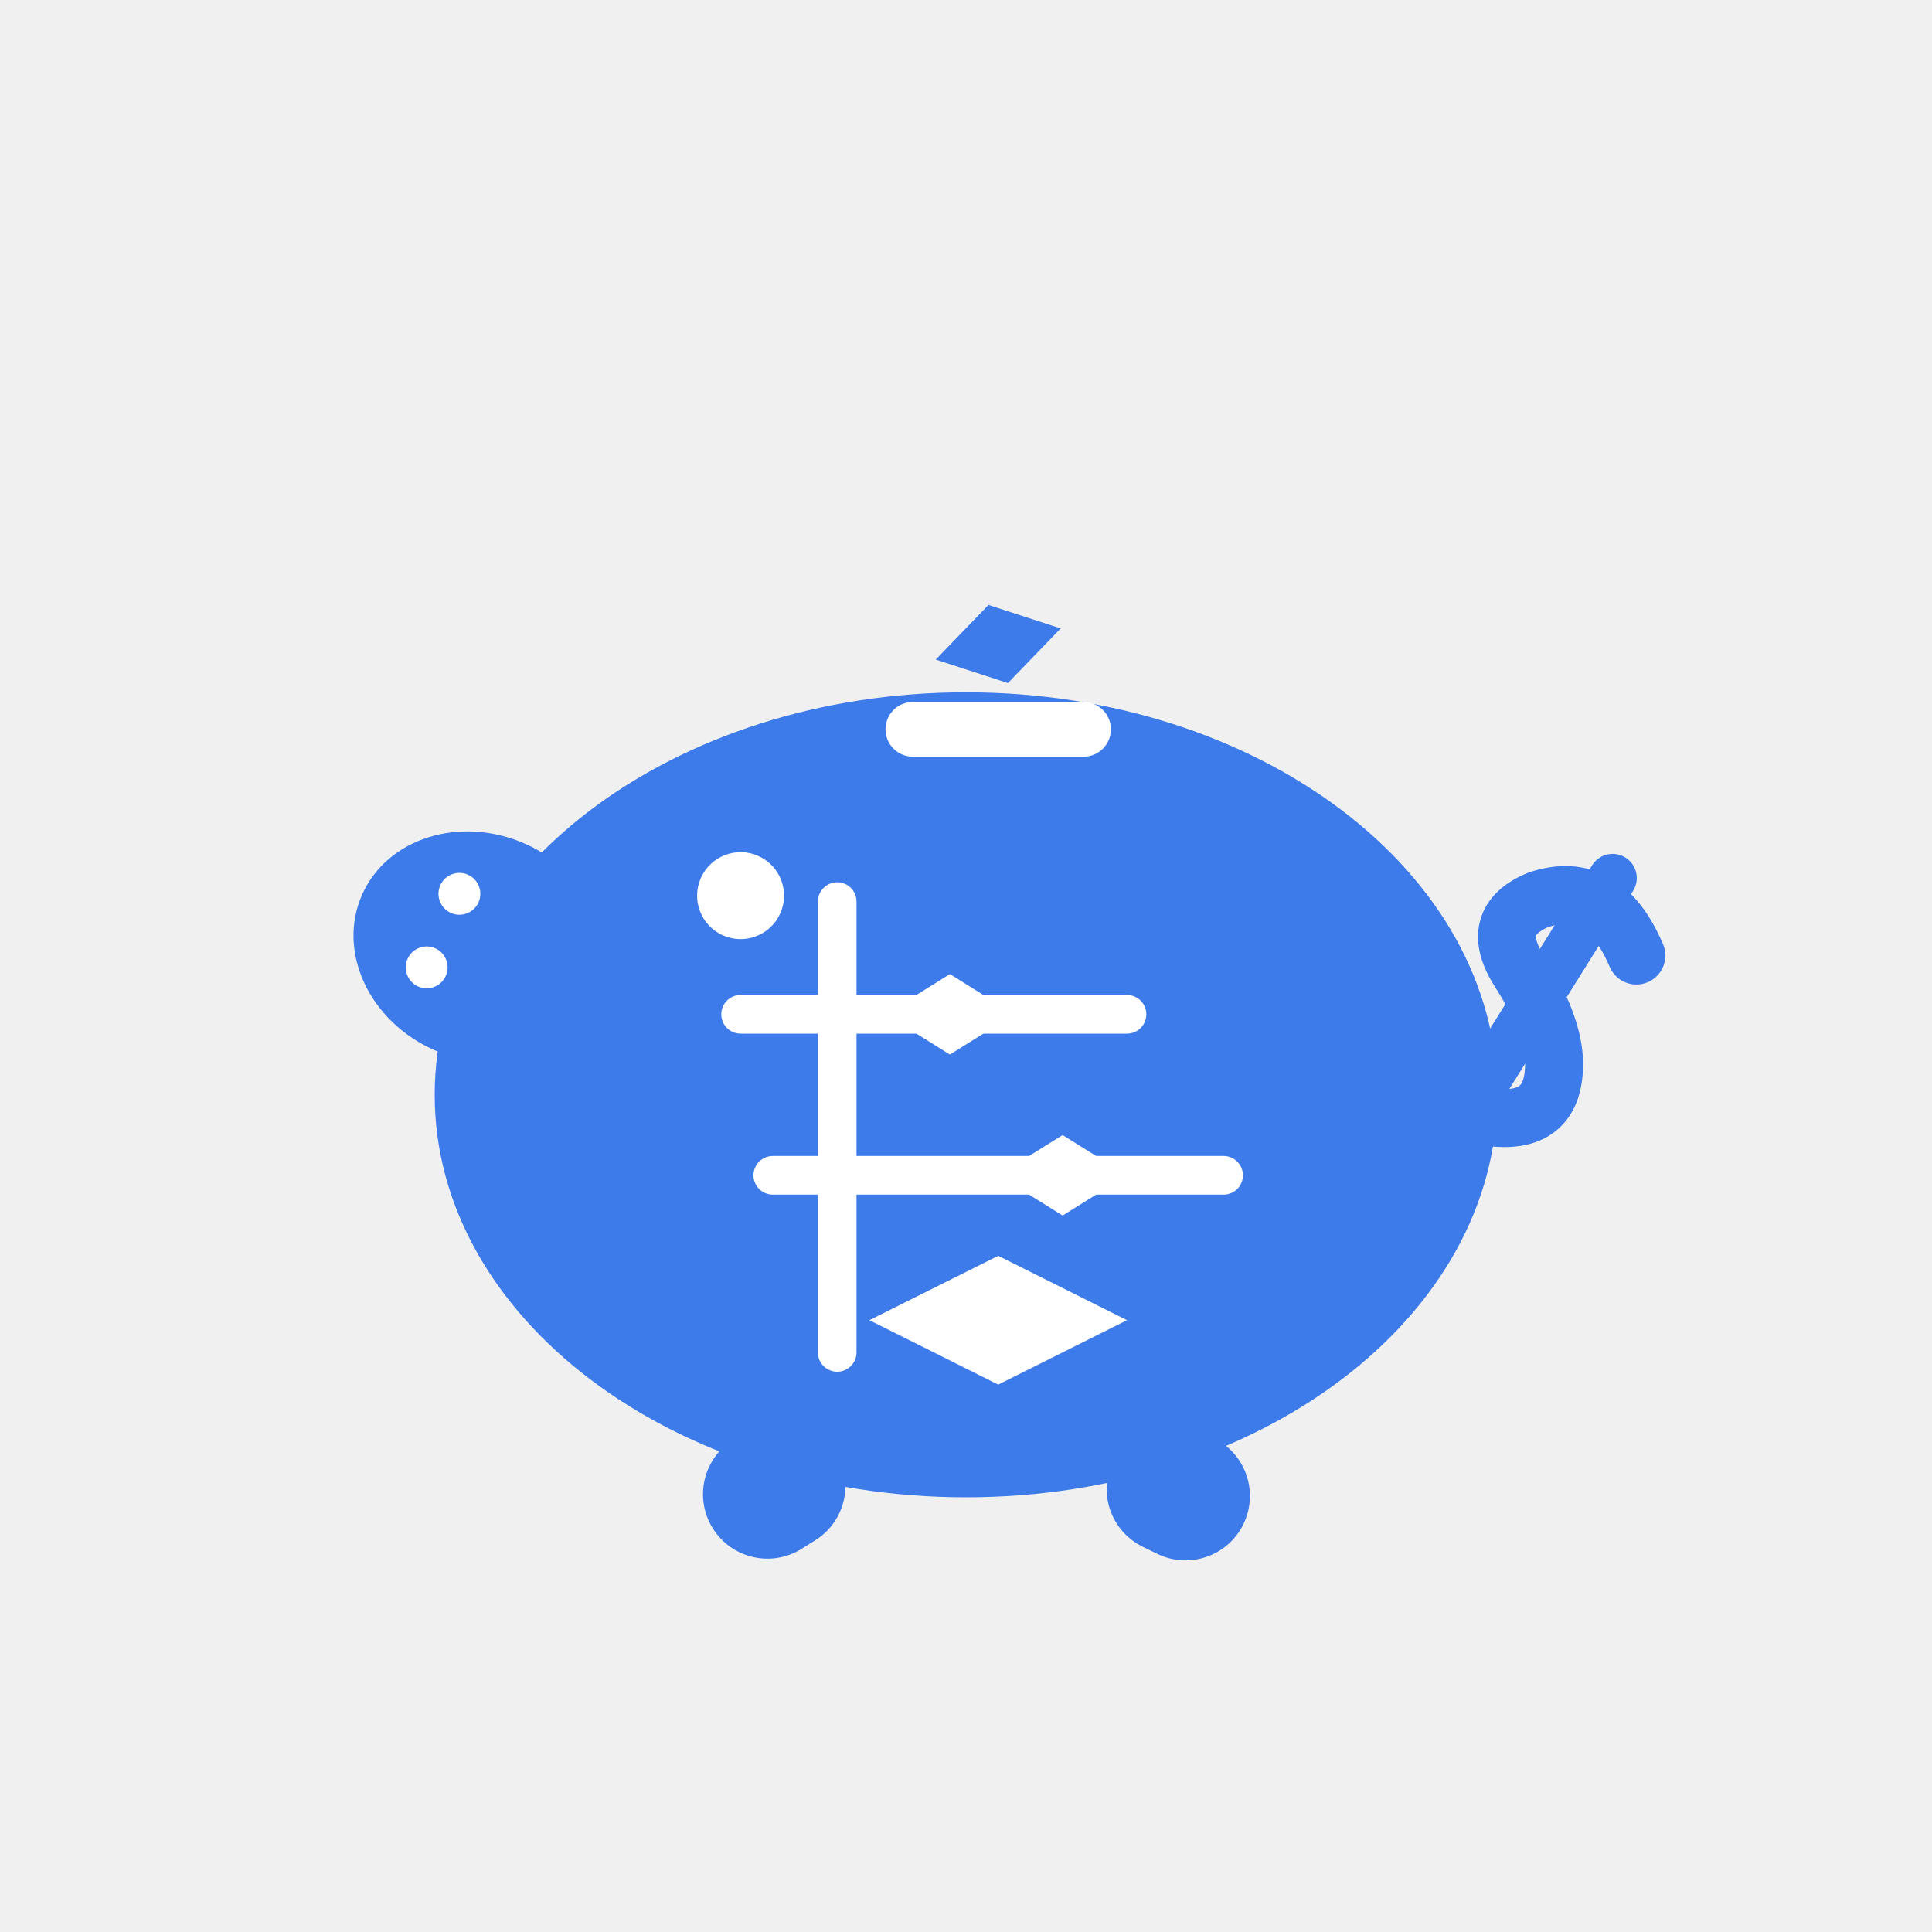
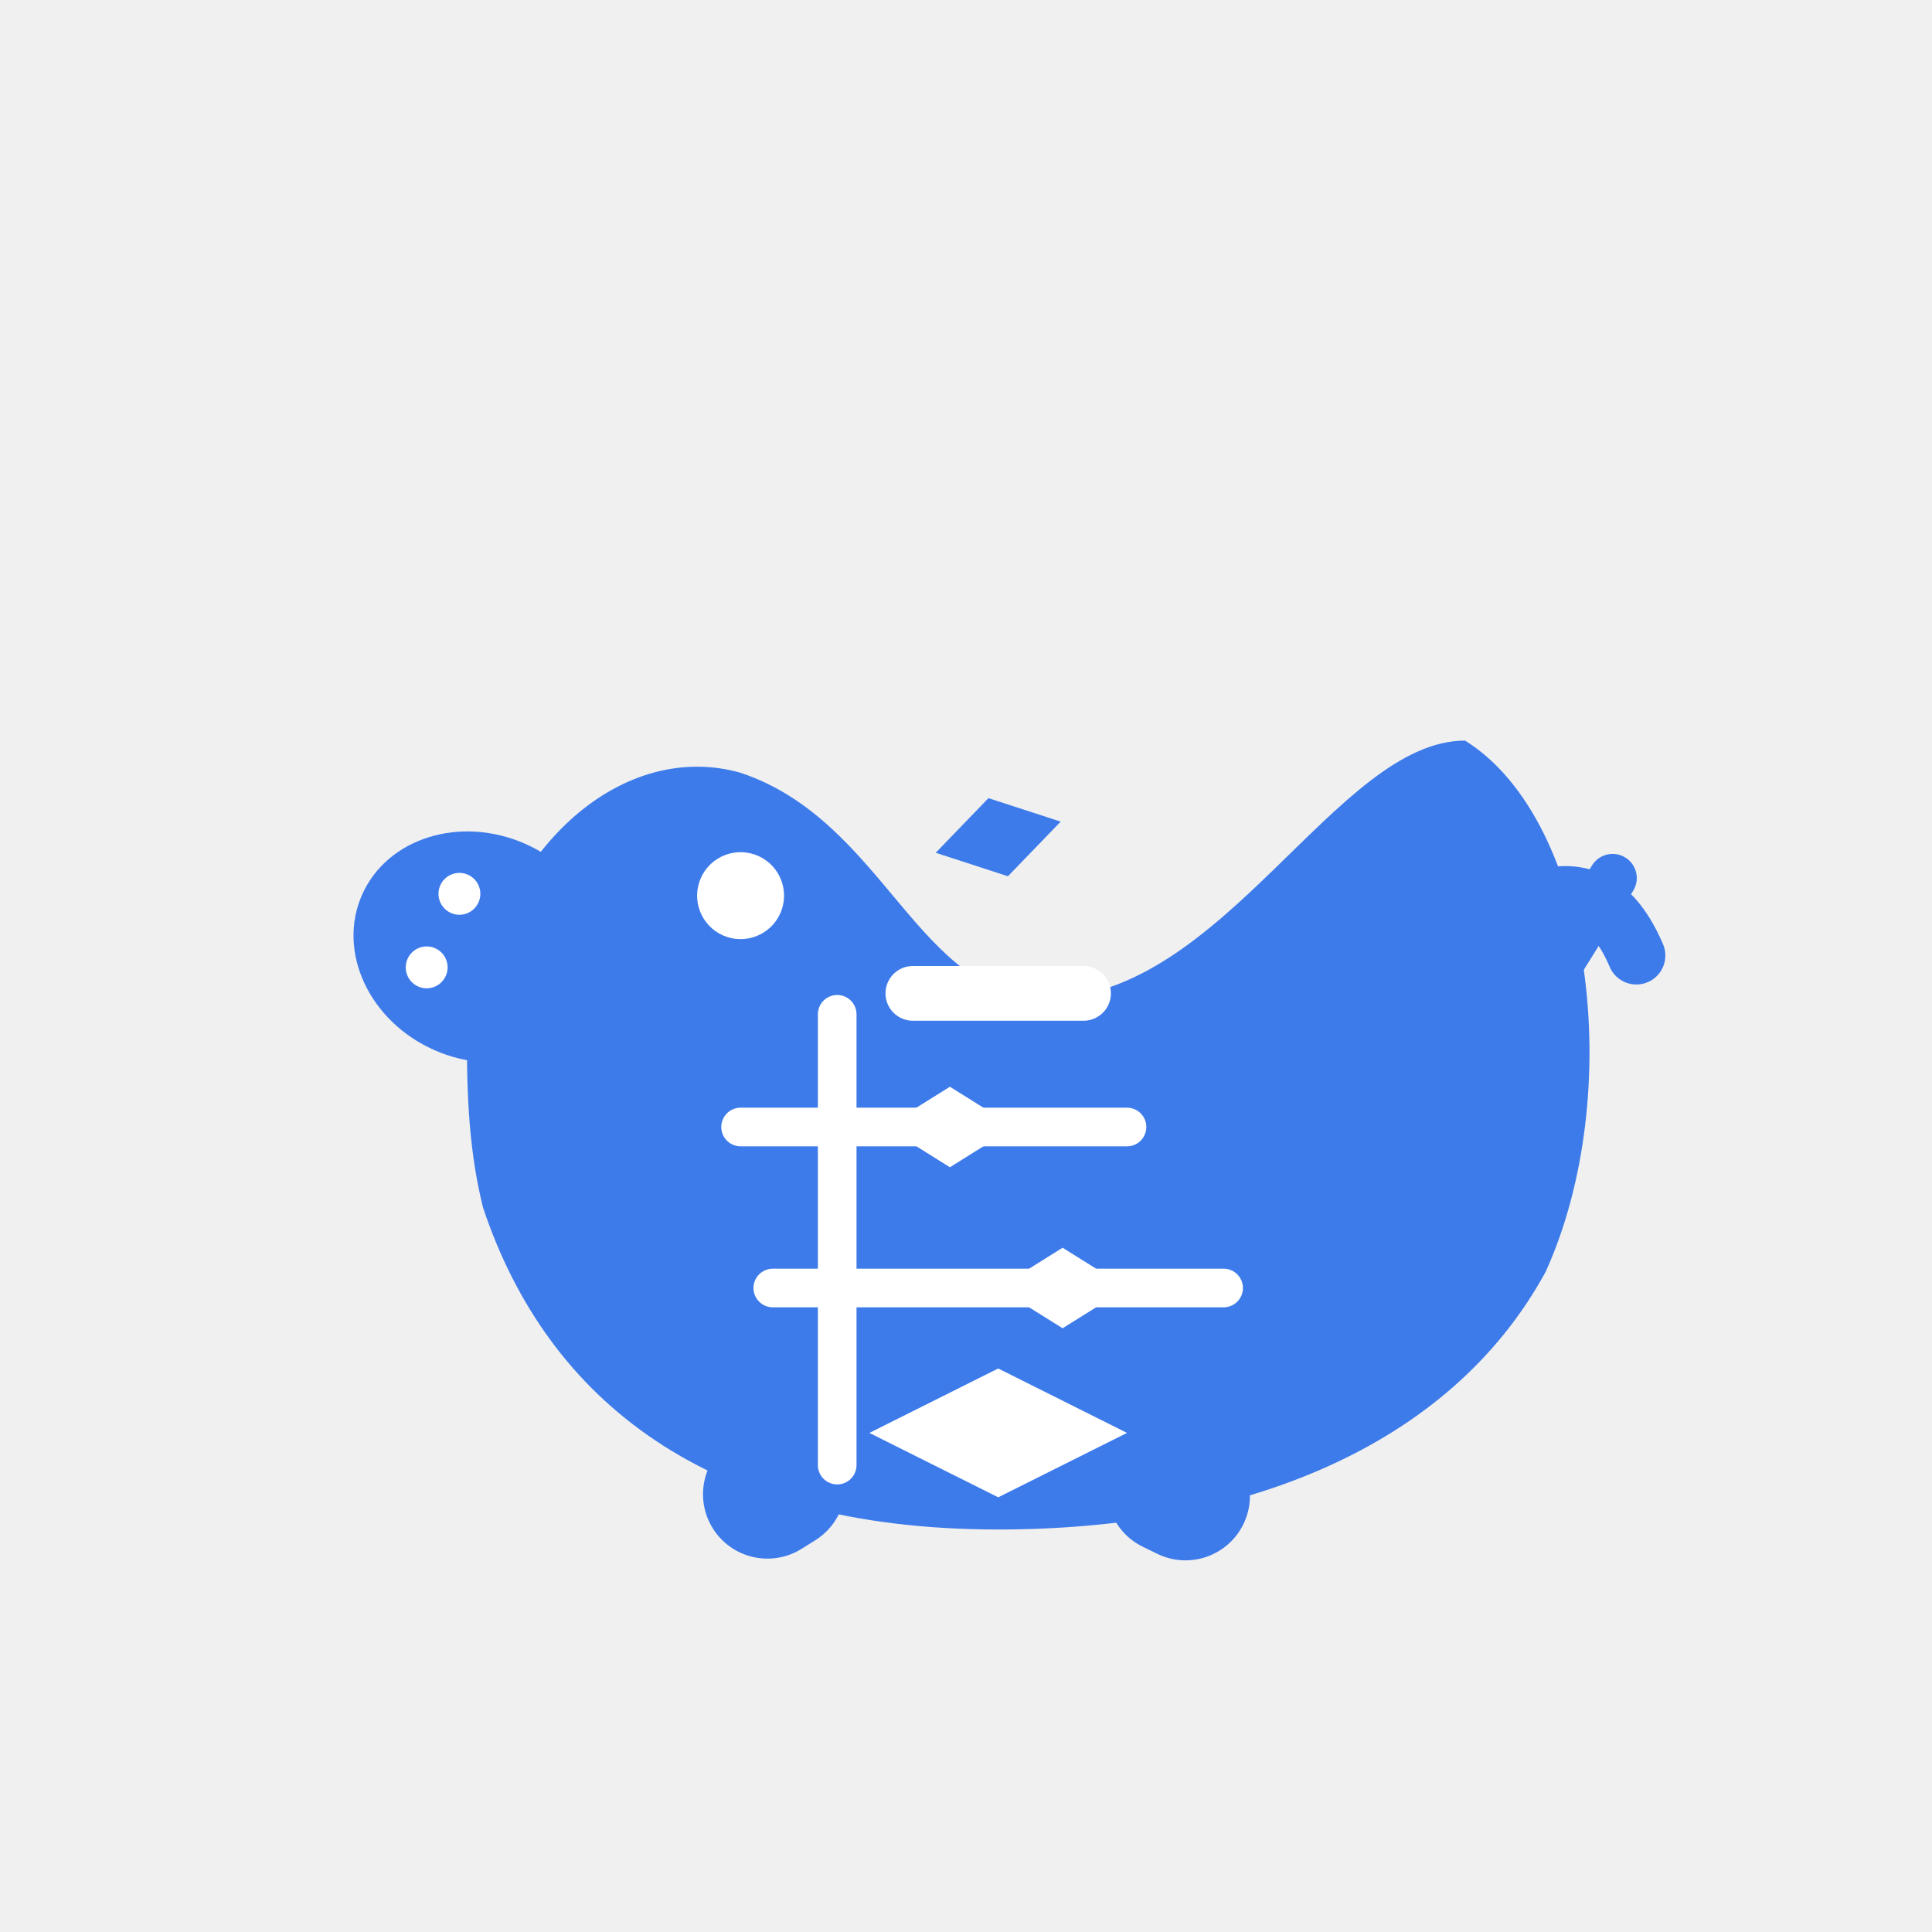
<svg xmlns="http://www.w3.org/2000/svg" viewBox="0 0 120 120" role="img" aria-label="EvidenceBank：跃起的存钱罐小猪，背上投币口上方一枚翻滚的菱形，肚子上是迷你森林图，卷尾是手绘美元符号">
  <g transform="translate(95.5 62) rotate(32)">
    <path d="M 3.8 -5.5 Q -0.5 -8.5 -3.2 -5.2 Q -5.2 -2.4 -1.8 -0.8 Q 2 1 3.2 3.2 Q 5 6.4 1 8 Q -2.5 9.3 -4.5 6.5" fill="none" stroke="#3E7BEA" stroke-width="3.6" stroke-linecap="round" />
    <line x1="0" y1="-8.8" x2="0" y2="10" stroke="#3E7BEA" stroke-width="3" stroke-linecap="round" />
  </g>
  <rect x="42" y="89" width="9" height="8" rx="4" fill="#3E7BEA" transform="rotate(-32 46.5 90)" />
  <rect x="70" y="89" width="9" height="8" rx="4" fill="#3E7BEA" transform="rotate(26 74.5 90)" />
-   <ellipse cx="60" cy="68" rx="33" ry="25" fill="#3E7BEA" />
+   <path d="M29 64 C31 52 39 46 46 48 C55 51 57 62 65 62 C76 62 83 46 91 46 C99 51 101 68 96 79 C90 90 77 95 62 95 C44 95 34 87 30 75 C29 71 29 67 29 64Z" fill="#3E7BEA" />
  <g transform="rotate(24 50 70)">
    <ellipse cx="27" cy="68" rx="8" ry="7" fill="#3E7BEA" />
    <circle cx="24.5" cy="65.5" r="1.3" fill="#FFFFFF" />
    <circle cx="24.5" cy="70.5" r="1.3" fill="#FFFFFF" />
    <circle cx="40.5" cy="58.5" r="2.7" fill="#FFFFFF" />
  </g>
-   <polygon points="58,40 62,37.5 66,40 62,42.5" fill="#3E7BEA" transform="rotate(-14 62 40)" />
-   <rect x="55" y="43.6" width="14" height="3.4" rx="1.7" fill="#FFFFFF" />
-   <line x1="52" y1="56" x2="52" y2="84" stroke="#FFFFFF" stroke-width="2.4" stroke-linecap="round" />
-   <line x1="46" y1="63" x2="70" y2="63" stroke="#FFFFFF" stroke-width="2.4" stroke-linecap="round" />
-   <polygon points="55,63 59,60.5 63,63 59,65.5" fill="#FFFFFF" />
-   <line x1="48" y1="73" x2="76" y2="73" stroke="#FFFFFF" stroke-width="2.4" stroke-linecap="round" />
-   <polygon points="62,73 66,70.5 70,73 66,75.5" fill="#FFFFFF" />
-   <polygon points="54,82 62,78 70,82 62,86" fill="#FFFFFF" />
+   <polygon points="58,52 62,49.5 66,52 62,54.5" fill="#3E7BEA" transform="rotate(-14 62 52)" />
+   <rect x="55" y="60" width="14" height="3.4" rx="1.7" fill="#FFFFFF" />
+   <g transform="translate(0 7)">
+     <line x1="52" y1="56" x2="52" y2="84" stroke="#FFFFFF" stroke-width="2.4" stroke-linecap="round" />
+     <line x1="46" y1="63" x2="70" y2="63" stroke="#FFFFFF" stroke-width="2.4" stroke-linecap="round" />
+     <polygon points="55,63 59,60.5 63,63 59,65.5" fill="#FFFFFF" />
+     <line x1="48" y1="73" x2="76" y2="73" stroke="#FFFFFF" stroke-width="2.4" stroke-linecap="round" />
+     <polygon points="62,73 66,70.5 70,73 66,75.5" fill="#FFFFFF" />
+     <polygon points="54,82 62,78 70,82 62,86" fill="#FFFFFF" />
+   </g>
</svg>
